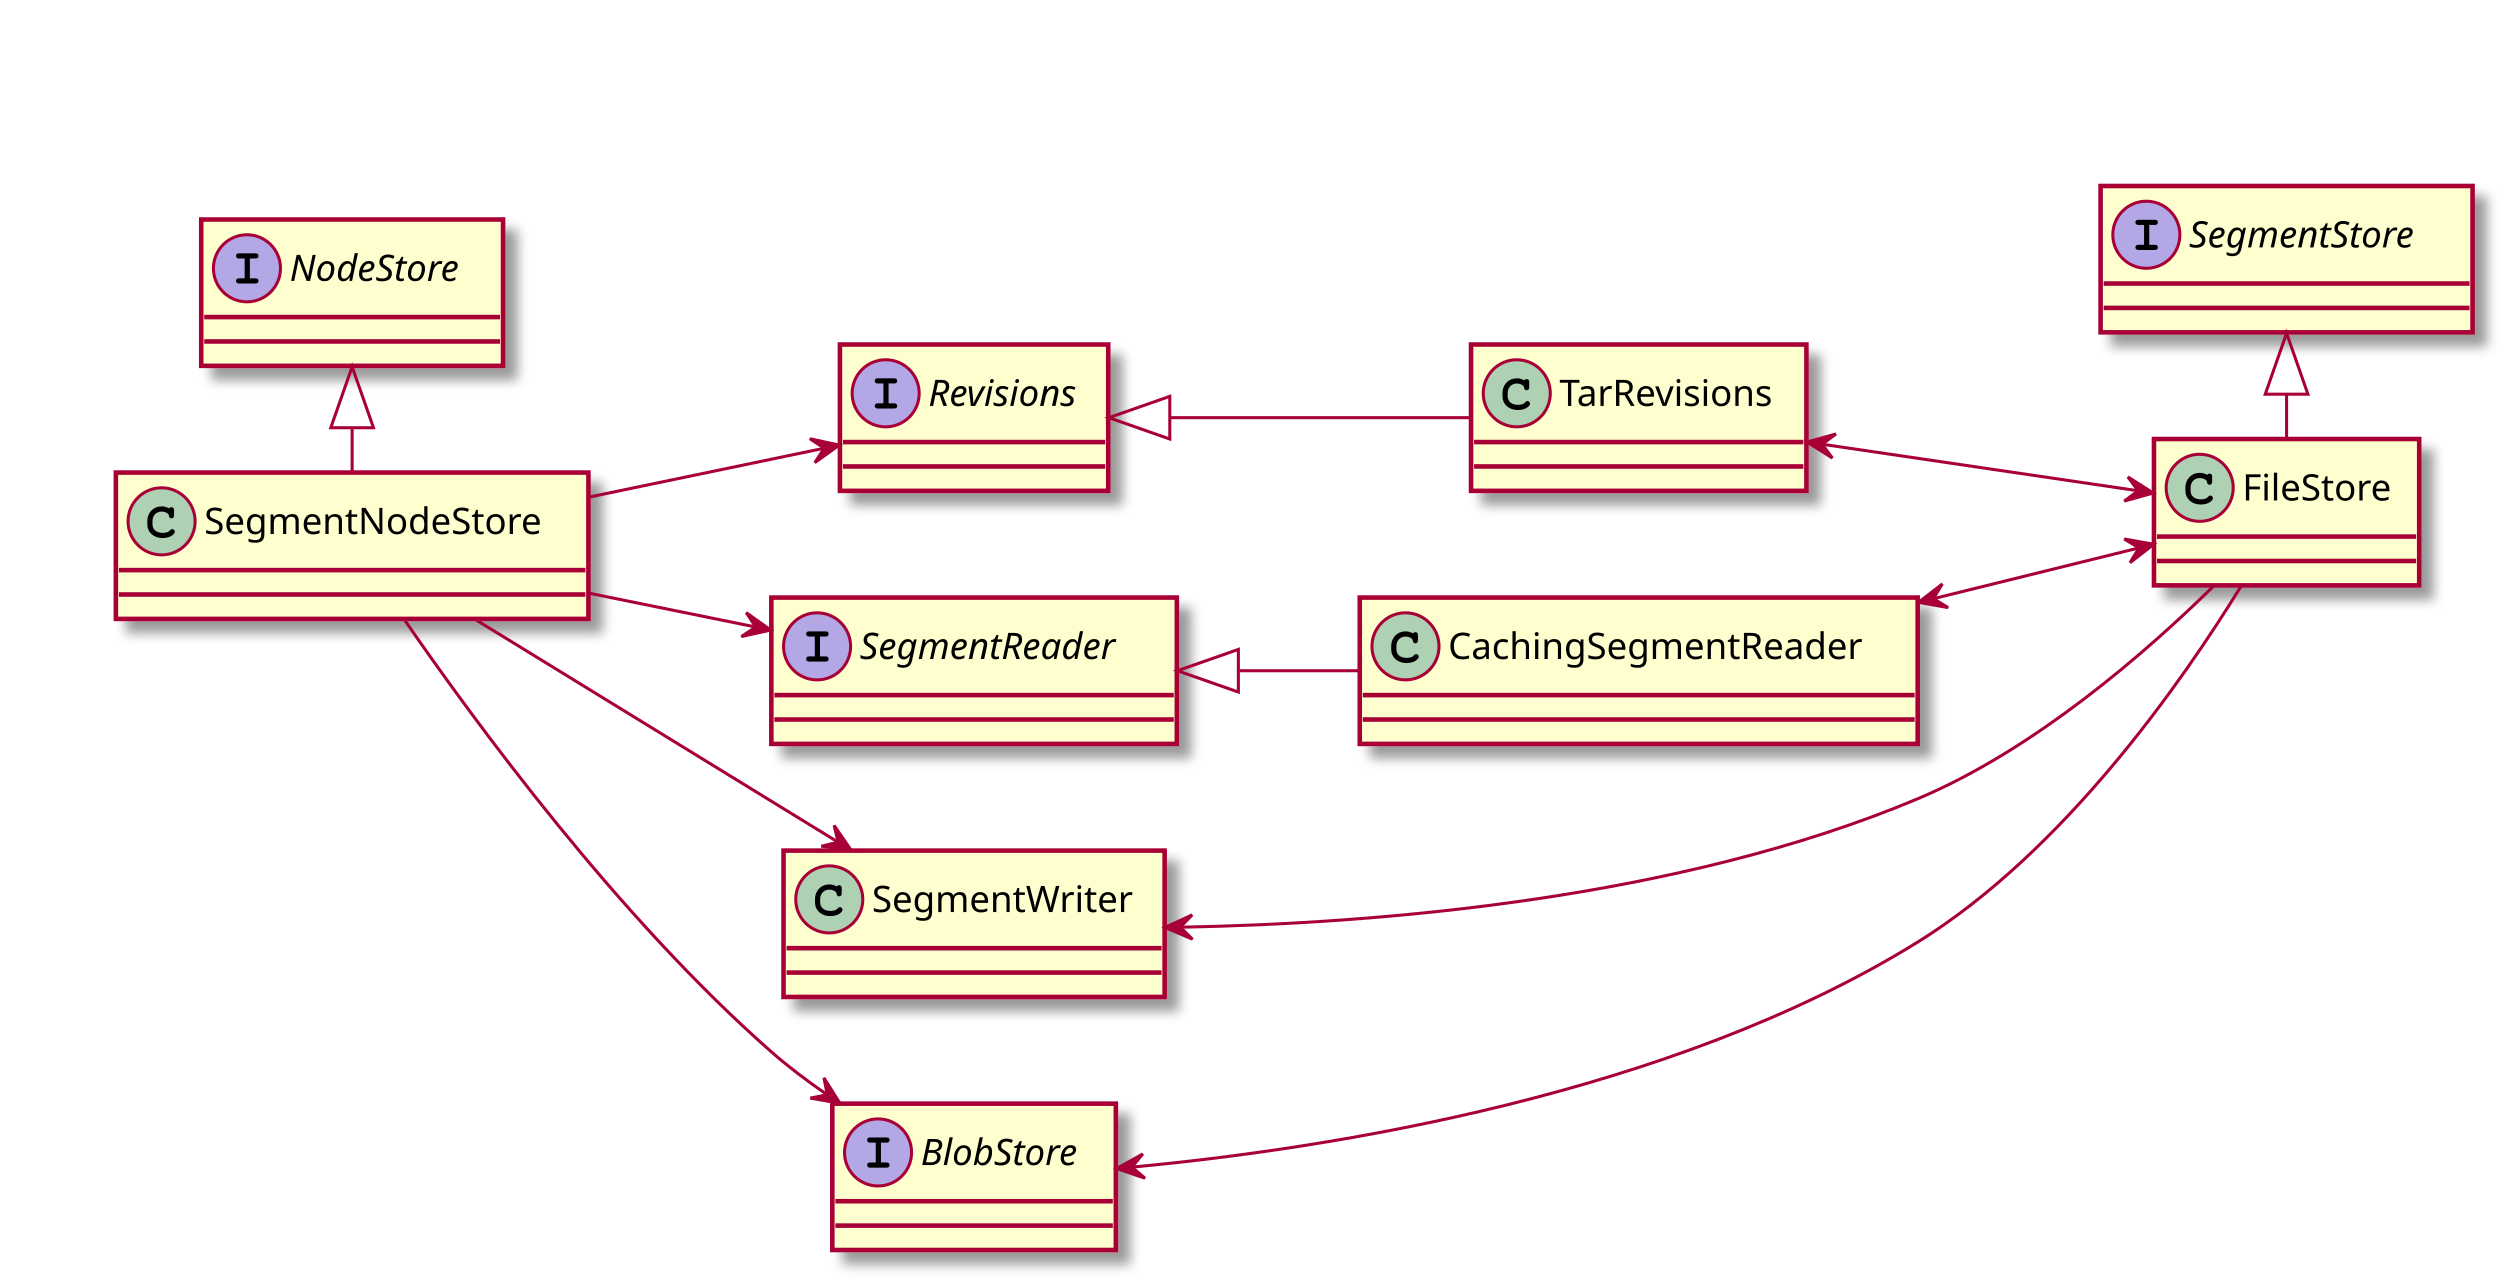
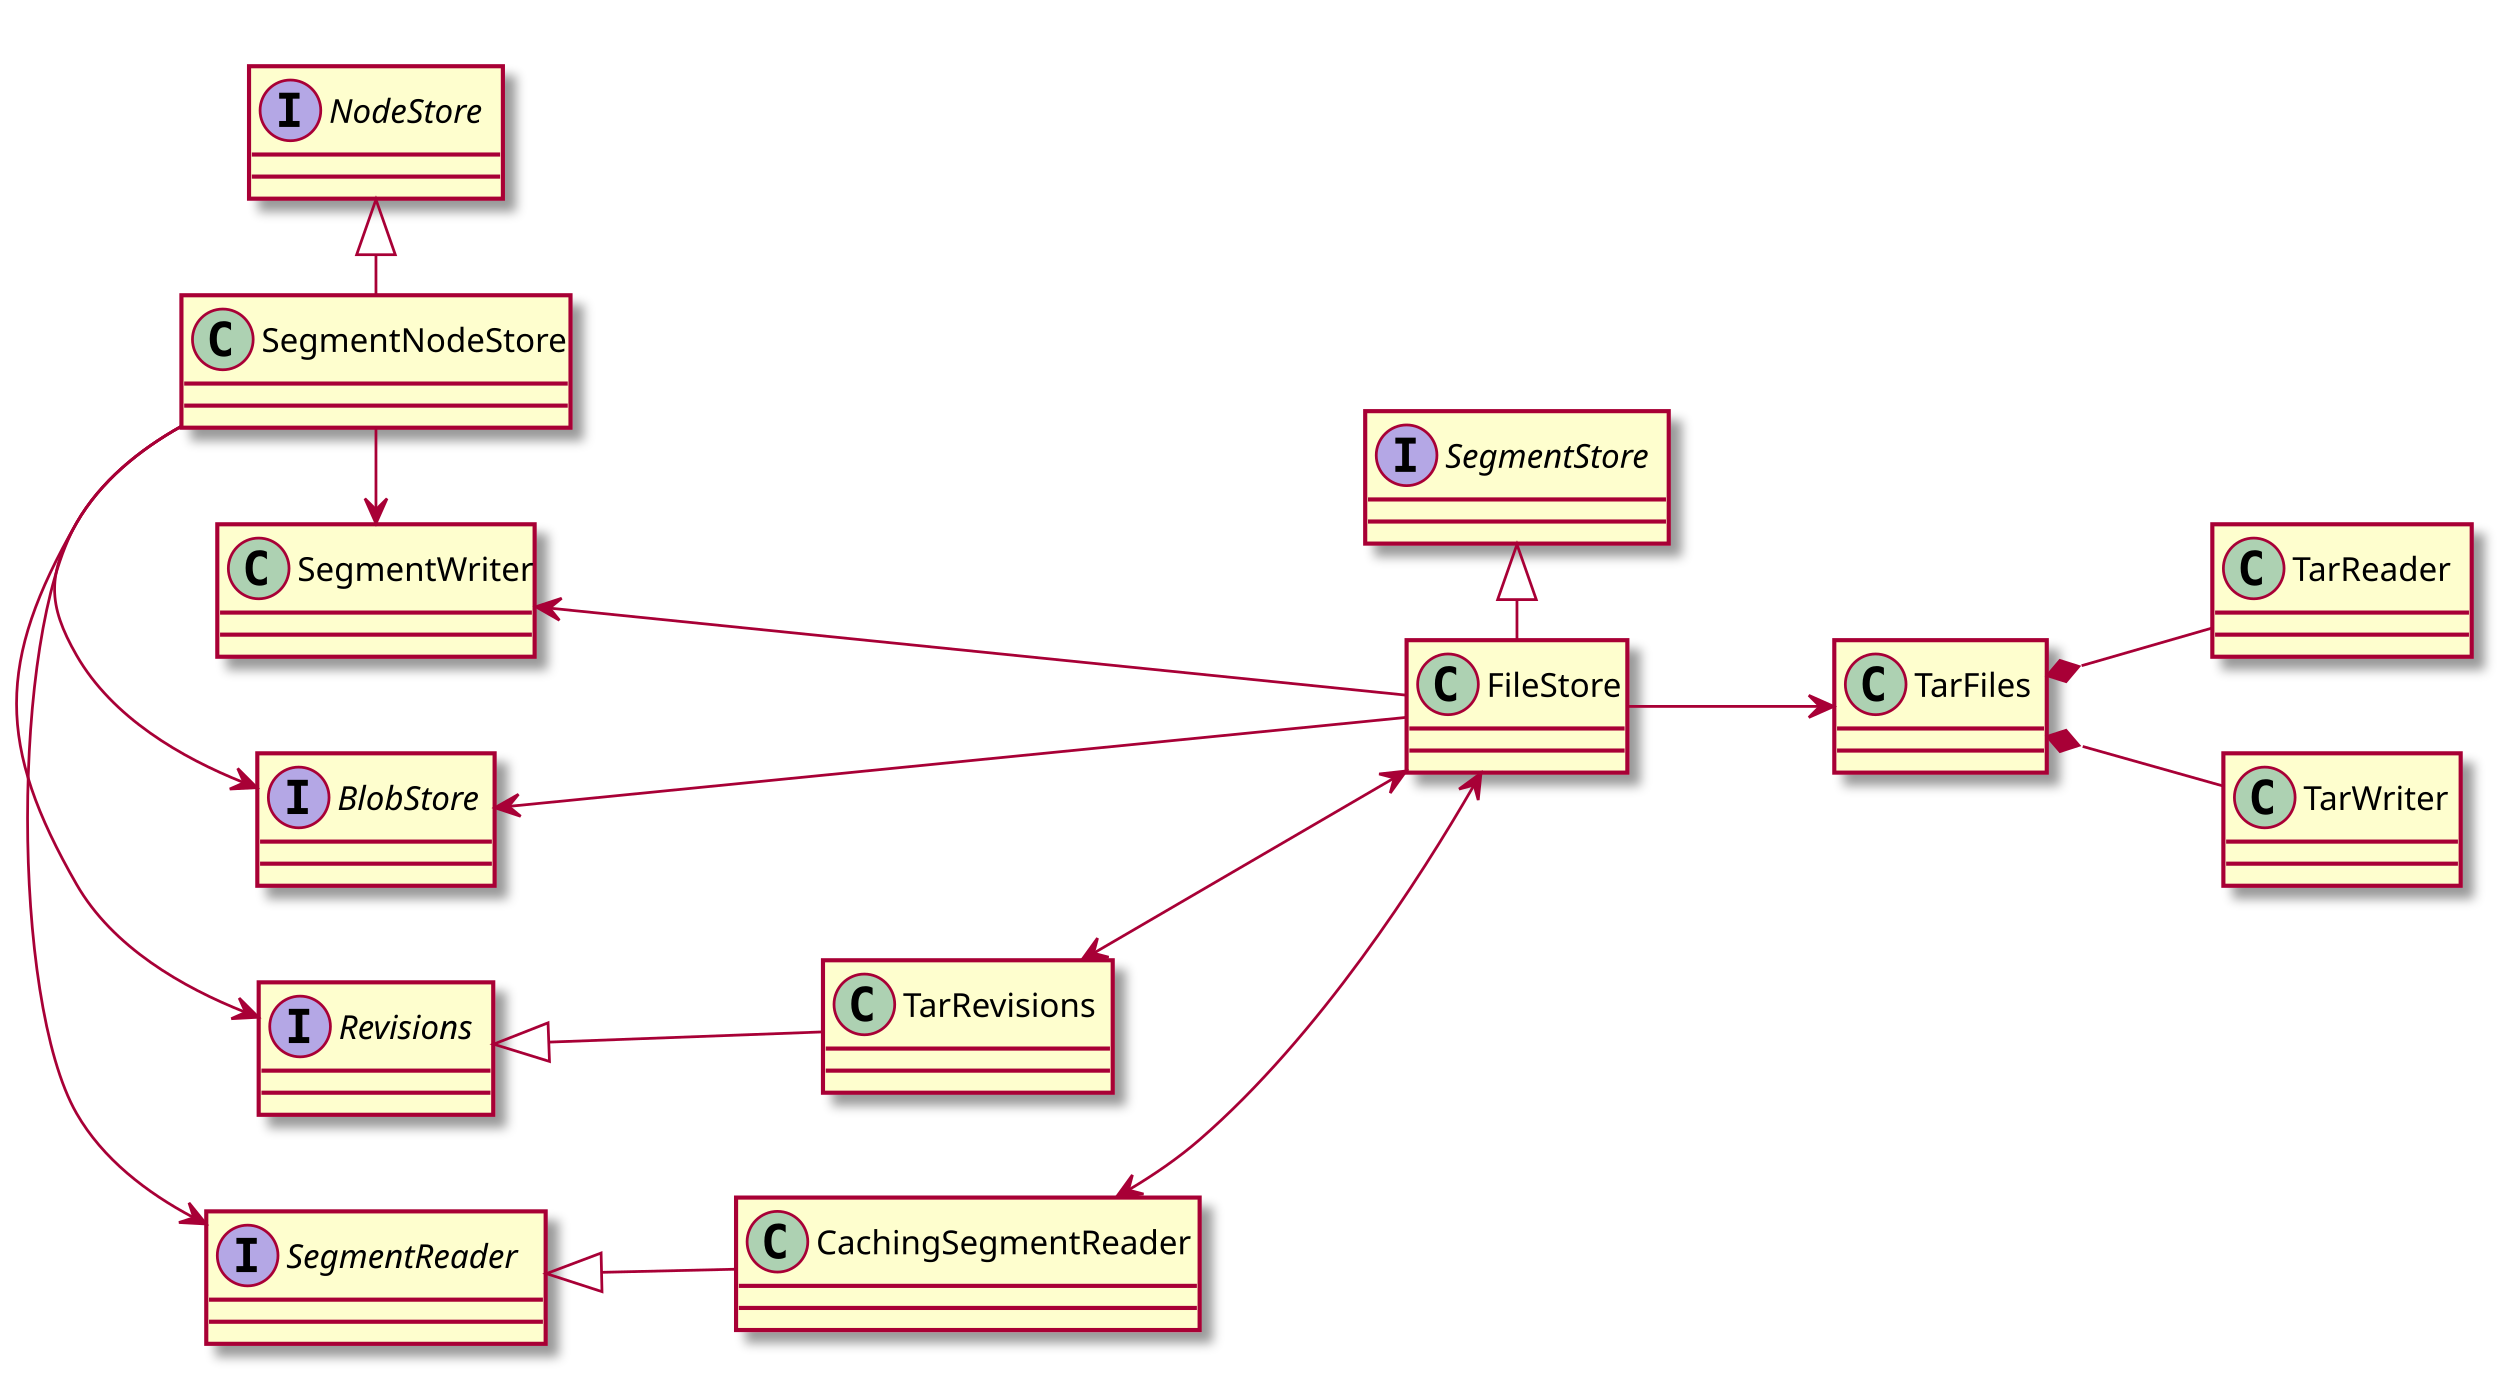
- <svg xmlns="http://www.w3.org/2000/svg" contentScriptType="application/ecmascript" contentStyleType="text/css" height="419px" preserveAspectRatio="none" style="width:820px;height:419px;" version="1.1" viewBox="0 0 820 419" width="820px" zoomAndPan="magnify">
+ <svg xmlns="http://www.w3.org/2000/svg" contentScriptType="application/ecmascript" contentStyleType="text/css" height="498px" preserveAspectRatio="none" style="width:906px;height:498px;" version="1.1" viewBox="0 0 906 498" width="906px" zoomAndPan="magnify">
  <defs>
-     <filter height="300%" id="f95nz2e" width="300%" x="-1" y="-1">
+     <filter height="300%" id="f1otzl8ai2ny4w" width="300%" x="-1" y="-1">
      <feGaussianBlur result="blurOut" stdDeviation="2.0" />
      <feColorMatrix in="blurOut" result="blurOut2" type="matrix" values="0 0 0 0 0 0 0 0 0 0 0 0 0 0 0 0 0 0 .4 0" />
      <feOffset dx="4.0" dy="4.0" in="blurOut2" result="blurOut3" />
      <feBlend in="SourceGraphic" in2="blurOut3" mode="normal" />
    </filter>
  </defs>
  <g>
-     <rect fill="#FEFECE" filter="url(#f95nz2e)" height="48" style="stroke: #A80036; stroke-width: 1.5;" width="99" x="66" y="72" />
-     <ellipse cx="81" cy="88" fill="#B4A7E5" rx="11" ry="11" style="stroke: #A80036; stroke-width: 1.0;" />
-     <path d="M81.953,84.781 L81.953,91.297 L83.672,91.297 C84.125,91.297 84.266,91.328 84.438,91.453 C84.672,91.625 84.781,91.875 84.781,92.156 C84.781,92.719 84.422,93 83.672,93 L78.531,93 C78.125,93 77.922,92.953 77.766,92.828 C77.547,92.672 77.406,92.406 77.406,92.156 C77.406,91.859 77.562,91.578 77.812,91.422 C77.969,91.312 78.094,91.297 78.531,91.297 L80.25,91.297 L80.25,84.781 L78.531,84.781 C78.109,84.781 77.922,84.75 77.766,84.641 C77.547,84.469 77.406,84.219 77.406,83.938 C77.406,83.656 77.562,83.359 77.812,83.203 C77.969,83.109 78.094,83.094 78.531,83.094 L83.672,83.094 C84.125,83.094 84.266,83.125 84.438,83.234 C84.672,83.406 84.781,83.672 84.781,83.938 C84.781,84.234 84.641,84.516 84.375,84.672 C84.25,84.75 84.062,84.781 83.672,84.781 Z " />
-     <text fill="#000000" font-family="sans-serif" font-size="12" font-style="italic" lengthAdjust="spacingAndGlyphs" textLength="67" x="95" y="92.154">NodeStore</text>
-     <line style="stroke: #A80036; stroke-width: 1.5;" x1="67" x2="164" y1="104" y2="104" />
-     <line style="stroke: #A80036; stroke-width: 1.5;" x1="67" x2="164" y1="112" y2="112" />
-     <rect fill="#FEFECE" filter="url(#f95nz2e)" height="48" style="stroke: #A80036; stroke-width: 1.5;" width="155" x="38" y="155" />
-     <ellipse cx="53" cy="171" fill="#ADD1B2" rx="11" ry="11" style="stroke: #A80036; stroke-width: 1.0;" />
-     <path d="M55.344,166.672 L55.516,166.75 C55.734,166.438 55.938,166.344 56.234,166.344 C56.531,166.344 56.812,166.484 56.969,166.75 C57.062,166.906 57.078,167.031 57.078,167.469 L57.078,168.891 C57.078,169.312 57.047,169.5 56.938,169.656 C56.766,169.875 56.5,170.016 56.234,170.016 C56.016,170.016 55.781,169.906 55.641,169.766 C55.5,169.641 55.469,169.516 55.406,169.109 C55.312,168.703 55.141,168.484 54.656,168.203 C54.188,167.953 53.578,167.797 53,167.797 C51.266,167.797 50.016,169.109 50.016,170.891 L50.016,171.984 C50.016,173.688 51.312,174.781 53.359,174.781 C54.125,174.781 54.812,174.656 55.234,174.391 C55.422,174.297 55.422,174.297 55.875,173.812 C56.062,173.625 56.266,173.547 56.484,173.547 C56.953,173.547 57.344,173.938 57.344,174.391 C57.344,174.781 57.016,175.234 56.438,175.641 C55.688,176.188 54.531,176.484 53.312,176.484 C50.422,176.484 48.312,174.594 48.312,172.016 L48.312,170.891 C48.312,168.172 50.312,166.094 52.938,166.094 C53.812,166.094 54.406,166.234 55.344,166.672 Z " />
-     <text fill="#000000" font-family="sans-serif" font-size="12" lengthAdjust="spacingAndGlyphs" textLength="123" x="67" y="175.154">SegmentNodeStore</text>
-     <line style="stroke: #A80036; stroke-width: 1.5;" x1="39" x2="192" y1="187" y2="187" />
-     <line style="stroke: #A80036; stroke-width: 1.5;" x1="39" x2="192" y1="195" y2="195" />
-     <rect fill="#FEFECE" filter="url(#f95nz2e)" height="48" style="stroke: #A80036; stroke-width: 1.5;" width="122" x="689" y="61" />
-     <ellipse cx="704" cy="77" fill="#B4A7E5" rx="11" ry="11" style="stroke: #A80036; stroke-width: 1.0;" />
-     <path d="M704.953,73.781 L704.953,80.297 L706.672,80.297 C707.125,80.297 707.266,80.328 707.438,80.453 C707.672,80.625 707.781,80.875 707.781,81.156 C707.781,81.719 707.422,82 706.672,82 L701.531,82 C701.125,82 700.922,81.953 700.766,81.828 C700.547,81.672 700.406,81.406 700.406,81.156 C700.406,80.859 700.562,80.578 700.812,80.422 C700.969,80.312 701.094,80.297 701.531,80.297 L703.25,80.297 L703.25,73.781 L701.531,73.781 C701.109,73.781 700.922,73.75 700.766,73.641 C700.547,73.469 700.406,73.219 700.406,72.938 C700.406,72.656 700.562,72.359 700.812,72.203 C700.969,72.109 701.094,72.094 701.531,72.094 L706.672,72.094 C707.125,72.094 707.266,72.125 707.438,72.234 C707.672,72.406 707.781,72.672 707.781,72.938 C707.781,73.234 707.641,73.516 707.375,73.672 C707.25,73.75 707.062,73.781 706.672,73.781 Z " />
-     <text fill="#000000" font-family="sans-serif" font-size="12" font-style="italic" lengthAdjust="spacingAndGlyphs" textLength="90" x="718" y="81.154">SegmentStore</text>
-     <line style="stroke: #A80036; stroke-width: 1.5;" x1="690" x2="810" y1="93" y2="93" />
-     <line style="stroke: #A80036; stroke-width: 1.5;" x1="690" x2="810" y1="101" y2="101" />
-     <rect fill="#FEFECE" filter="url(#f95nz2e)" height="48" style="stroke: #A80036; stroke-width: 1.5;" width="87" x="706.5" y="144" />
-     <ellipse cx="721.5" cy="160" fill="#ADD1B2" rx="11" ry="11" style="stroke: #A80036; stroke-width: 1.0;" />
-     <path d="M723.844,155.672 L724.016,155.75 C724.234,155.438 724.438,155.344 724.734,155.344 C725.031,155.344 725.312,155.484 725.469,155.75 C725.562,155.906 725.578,156.031 725.578,156.469 L725.578,157.891 C725.578,158.312 725.547,158.5 725.438,158.656 C725.266,158.875 725,159.016 724.734,159.016 C724.516,159.016 724.281,158.906 724.141,158.766 C724,158.641 723.969,158.516 723.906,158.109 C723.812,157.703 723.641,157.484 723.156,157.203 C722.688,156.953 722.078,156.797 721.5,156.797 C719.766,156.797 718.516,158.109 718.516,159.891 L718.516,160.984 C718.516,162.688 719.812,163.781 721.859,163.781 C722.625,163.781 723.312,163.656 723.734,163.391 C723.922,163.297 723.922,163.297 724.375,162.812 C724.562,162.625 724.766,162.547 724.984,162.547 C725.453,162.547 725.844,162.938 725.844,163.391 C725.844,163.781 725.516,164.234 724.938,164.641 C724.188,165.188 723.031,165.484 721.812,165.484 C718.922,165.484 716.812,163.594 716.812,161.016 L716.812,159.891 C716.812,157.172 718.812,155.094 721.438,155.094 C722.312,155.094 722.906,155.234 723.844,155.672 Z " />
-     <text fill="#000000" font-family="sans-serif" font-size="12" lengthAdjust="spacingAndGlyphs" textLength="55" x="735.5" y="164.154">FileStore</text>
-     <line style="stroke: #A80036; stroke-width: 1.5;" x1="707.5" x2="792.5" y1="176" y2="176" />
-     <line style="stroke: #A80036; stroke-width: 1.5;" x1="707.5" x2="792.5" y1="184" y2="184" />
-     <rect fill="#FEFECE" filter="url(#f95nz2e)" height="48" style="stroke: #A80036; stroke-width: 1.5;" width="88" x="275.5" y="113" />
-     <ellipse cx="290.5" cy="129" fill="#B4A7E5" rx="11" ry="11" style="stroke: #A80036; stroke-width: 1.0;" />
-     <path d="M291.453,125.781 L291.453,132.297 L293.172,132.297 C293.625,132.297 293.766,132.328 293.938,132.453 C294.172,132.625 294.281,132.875 294.281,133.156 C294.281,133.719 293.922,134 293.172,134 L288.031,134 C287.625,134 287.422,133.953 287.266,133.828 C287.047,133.672 286.906,133.406 286.906,133.156 C286.906,132.859 287.062,132.578 287.312,132.422 C287.469,132.312 287.594,132.297 288.031,132.297 L289.75,132.297 L289.75,125.781 L288.031,125.781 C287.609,125.781 287.422,125.75 287.266,125.641 C287.047,125.469 286.906,125.219 286.906,124.938 C286.906,124.656 287.062,124.359 287.312,124.203 C287.469,124.109 287.594,124.094 288.031,124.094 L293.172,124.094 C293.625,124.094 293.766,124.125 293.938,124.234 C294.172,124.406 294.281,124.672 294.281,124.938 C294.281,125.234 294.141,125.516 293.875,125.672 C293.75,125.75 293.562,125.781 293.172,125.781 Z " />
-     <text fill="#000000" font-family="sans-serif" font-size="12" font-style="italic" lengthAdjust="spacingAndGlyphs" textLength="56" x="304.5" y="133.154">Revisions</text>
-     <line style="stroke: #A80036; stroke-width: 1.5;" x1="276.5" x2="362.5" y1="145" y2="145" />
-     <line style="stroke: #A80036; stroke-width: 1.5;" x1="276.5" x2="362.5" y1="153" y2="153" />
-     <rect fill="#FEFECE" filter="url(#f95nz2e)" height="48" style="stroke: #A80036; stroke-width: 1.5;" width="110" x="482.5" y="113" />
-     <ellipse cx="497.5" cy="129" fill="#ADD1B2" rx="11" ry="11" style="stroke: #A80036; stroke-width: 1.0;" />
-     <path d="M499.844,124.672 L500.016,124.75 C500.234,124.438 500.438,124.344 500.734,124.344 C501.031,124.344 501.312,124.484 501.469,124.75 C501.562,124.906 501.578,125.031 501.578,125.469 L501.578,126.891 C501.578,127.312 501.547,127.5 501.438,127.656 C501.266,127.875 501,128.016 500.734,128.016 C500.516,128.016 500.281,127.906 500.141,127.766 C500,127.641 499.969,127.516 499.906,127.109 C499.812,126.703 499.641,126.484 499.156,126.203 C498.688,125.953 498.078,125.797 497.5,125.797 C495.766,125.797 494.516,127.109 494.516,128.891 L494.516,129.984 C494.516,131.688 495.812,132.781 497.859,132.781 C498.625,132.781 499.312,132.656 499.734,132.391 C499.922,132.297 499.922,132.297 500.375,131.812 C500.562,131.625 500.766,131.547 500.984,131.547 C501.453,131.547 501.844,131.938 501.844,132.391 C501.844,132.781 501.516,133.234 500.938,133.641 C500.188,134.188 499.031,134.484 497.812,134.484 C494.922,134.484 492.812,132.594 492.812,130.016 L492.812,128.891 C492.812,126.172 494.812,124.094 497.438,124.094 C498.312,124.094 498.906,124.234 499.844,124.672 Z " />
-     <text fill="#000000" font-family="sans-serif" font-size="12" lengthAdjust="spacingAndGlyphs" textLength="78" x="511.5" y="133.154">TarRevisions</text>
-     <line style="stroke: #A80036; stroke-width: 1.5;" x1="483.5" x2="591.5" y1="145" y2="145" />
-     <line style="stroke: #A80036; stroke-width: 1.5;" x1="483.5" x2="591.5" y1="153" y2="153" />
-     <rect fill="#FEFECE" filter="url(#f95nz2e)" height="48" style="stroke: #A80036; stroke-width: 1.5;" width="133" x="253" y="196" />
-     <ellipse cx="268" cy="212" fill="#B4A7E5" rx="11" ry="11" style="stroke: #A80036; stroke-width: 1.0;" />
-     <path d="M268.953,208.781 L268.953,215.297 L270.672,215.297 C271.125,215.297 271.266,215.328 271.438,215.453 C271.672,215.625 271.781,215.875 271.781,216.156 C271.781,216.719 271.422,217 270.672,217 L265.531,217 C265.125,217 264.922,216.953 264.766,216.828 C264.547,216.672 264.406,216.406 264.406,216.156 C264.406,215.859 264.562,215.578 264.812,215.422 C264.969,215.312 265.094,215.297 265.531,215.297 L267.25,215.297 L267.25,208.781 L265.531,208.781 C265.109,208.781 264.922,208.75 264.766,208.641 C264.547,208.469 264.406,208.219 264.406,207.938 C264.406,207.656 264.562,207.359 264.812,207.203 C264.969,207.109 265.094,207.094 265.531,207.094 L270.672,207.094 C271.125,207.094 271.266,207.125 271.438,207.234 C271.672,207.406 271.781,207.672 271.781,207.938 C271.781,208.234 271.641,208.516 271.375,208.672 C271.25,208.75 271.062,208.781 270.672,208.781 Z " />
-     <text fill="#000000" font-family="sans-serif" font-size="12" font-style="italic" lengthAdjust="spacingAndGlyphs" textLength="101" x="282" y="216.154">SegmentReader</text>
-     <line style="stroke: #A80036; stroke-width: 1.5;" x1="254" x2="385" y1="228" y2="228" />
-     <line style="stroke: #A80036; stroke-width: 1.5;" x1="254" x2="385" y1="236" y2="236" />
-     <rect fill="#FEFECE" filter="url(#f95nz2e)" height="48" style="stroke: #A80036; stroke-width: 1.5;" width="183" x="446" y="196" />
-     <ellipse cx="461" cy="212" fill="#ADD1B2" rx="11" ry="11" style="stroke: #A80036; stroke-width: 1.0;" />
-     <path d="M463.344,207.672 L463.516,207.75 C463.734,207.438 463.938,207.344 464.234,207.344 C464.531,207.344 464.812,207.484 464.969,207.75 C465.062,207.906 465.078,208.031 465.078,208.469 L465.078,209.891 C465.078,210.312 465.047,210.5 464.938,210.656 C464.766,210.875 464.5,211.016 464.234,211.016 C464.016,211.016 463.781,210.906 463.641,210.766 C463.5,210.641 463.469,210.516 463.406,210.109 C463.312,209.703 463.141,209.484 462.656,209.203 C462.188,208.953 461.578,208.797 461,208.797 C459.266,208.797 458.016,210.109 458.016,211.891 L458.016,212.984 C458.016,214.688 459.312,215.781 461.359,215.781 C462.125,215.781 462.812,215.656 463.234,215.391 C463.422,215.297 463.422,215.297 463.875,214.812 C464.062,214.625 464.266,214.547 464.484,214.547 C464.953,214.547 465.344,214.938 465.344,215.391 C465.344,215.781 465.016,216.234 464.438,216.641 C463.688,217.188 462.531,217.484 461.312,217.484 C458.422,217.484 456.312,215.594 456.312,213.016 L456.312,211.891 C456.312,209.172 458.312,207.094 460.938,207.094 C461.812,207.094 462.406,207.234 463.344,207.672 Z " />
-     <text fill="#000000" font-family="sans-serif" font-size="12" lengthAdjust="spacingAndGlyphs" textLength="151" x="475" y="216.154">CachingSegmentReader</text>
-     <line style="stroke: #A80036; stroke-width: 1.5;" x1="447" x2="628" y1="228" y2="228" />
-     <line style="stroke: #A80036; stroke-width: 1.5;" x1="447" x2="628" y1="236" y2="236" />
-     <rect fill="#FEFECE" filter="url(#f95nz2e)" height="48" style="stroke: #A80036; stroke-width: 1.5;" width="125" x="257" y="279" />
-     <ellipse cx="272" cy="295" fill="#ADD1B2" rx="11" ry="11" style="stroke: #A80036; stroke-width: 1.0;" />
-     <path d="M274.344,290.672 L274.516,290.75 C274.734,290.438 274.938,290.344 275.234,290.344 C275.531,290.344 275.812,290.484 275.969,290.75 C276.062,290.906 276.078,291.031 276.078,291.469 L276.078,292.891 C276.078,293.312 276.047,293.5 275.938,293.656 C275.766,293.875 275.5,294.016 275.234,294.016 C275.016,294.016 274.781,293.906 274.641,293.766 C274.5,293.641 274.469,293.516 274.406,293.109 C274.312,292.703 274.141,292.484 273.656,292.203 C273.188,291.953 272.578,291.797 272,291.797 C270.266,291.797 269.016,293.109 269.016,294.891 L269.016,295.984 C269.016,297.688 270.312,298.781 272.359,298.781 C273.125,298.781 273.812,298.656 274.234,298.391 C274.422,298.297 274.422,298.297 274.875,297.812 C275.062,297.625 275.266,297.547 275.484,297.547 C275.953,297.547 276.344,297.938 276.344,298.391 C276.344,298.781 276.016,299.234 275.438,299.641 C274.688,300.188 273.531,300.484 272.312,300.484 C269.422,300.484 267.312,298.594 267.312,296.016 L267.312,294.891 C267.312,292.172 269.312,290.094 271.938,290.094 C272.812,290.094 273.406,290.234 274.344,290.672 Z " />
-     <text fill="#000000" font-family="sans-serif" font-size="12" lengthAdjust="spacingAndGlyphs" textLength="93" x="286" y="299.154">SegmentWriter</text>
-     <line style="stroke: #A80036; stroke-width: 1.5;" x1="258" x2="381" y1="311" y2="311" />
-     <line style="stroke: #A80036; stroke-width: 1.5;" x1="258" x2="381" y1="319" y2="319" />
-     <rect fill="#FEFECE" filter="url(#f95nz2e)" height="48" style="stroke: #A80036; stroke-width: 1.5;" width="93" x="273" y="362" />
-     <ellipse cx="288" cy="378" fill="#B4A7E5" rx="11" ry="11" style="stroke: #A80036; stroke-width: 1.0;" />
-     <path d="M288.953,374.781 L288.953,381.297 L290.672,381.297 C291.125,381.297 291.266,381.328 291.438,381.453 C291.672,381.625 291.781,381.875 291.781,382.156 C291.781,382.719 291.422,383 290.672,383 L285.531,383 C285.125,383 284.922,382.953 284.766,382.828 C284.547,382.672 284.406,382.406 284.406,382.156 C284.406,381.859 284.562,381.578 284.812,381.422 C284.969,381.312 285.094,381.297 285.531,381.297 L287.25,381.297 L287.25,374.781 L285.531,374.781 C285.109,374.781 284.922,374.75 284.766,374.641 C284.547,374.469 284.406,374.219 284.406,373.938 C284.406,373.656 284.562,373.359 284.812,373.203 C284.969,373.109 285.094,373.094 285.531,373.094 L290.672,373.094 C291.125,373.094 291.266,373.125 291.438,373.234 C291.672,373.406 291.781,373.672 291.781,373.938 C291.781,374.234 291.641,374.516 291.375,374.672 C291.25,374.75 291.062,374.781 290.672,374.781 Z " />
-     <text fill="#000000" font-family="sans-serif" font-size="12" font-style="italic" lengthAdjust="spacingAndGlyphs" textLength="61" x="302" y="382.154">BlobStore</text>
-     <line style="stroke: #A80036; stroke-width: 1.5;" x1="274" x2="365" y1="394" y2="394" />
-     <line style="stroke: #A80036; stroke-width: 1.5;" x1="274" x2="365" y1="402" y2="402" />
-     <path d="M115.5,154.684 C115.5,149.938 115.5,145.192 115.5,140.446 " fill="none" style="stroke: #A80036; stroke-width: 1.0;" />
-     <polygon fill="none" points="108.5,140.299,115.5,120.299,122.5,140.299,108.5,140.299" style="stroke: #A80036; stroke-width: 1.0;" />
-     <path d="M750,143.684 C750,138.938 750,134.192 750,129.446 " fill="none" style="stroke: #A80036; stroke-width: 1.0;" />
-     <polygon fill="none" points="743,129.299,750,109.299,757,129.299,743,129.299" style="stroke: #A80036; stroke-width: 1.0;" />
-     <path d="M193.156,163.062 C218.992,157.69 247.089,151.848 270.121,147.059 " fill="none" style="stroke: #A80036; stroke-width: 1.0;" />
-     <polygon fill="#A80036" points="275.256,145.991,265.63,143.906,270.361,147.008,267.258,151.739,275.256,145.991" style="stroke: #A80036; stroke-width: 1.0;" />
-     <path d="M193.156,194.559 C211.111,198.203 230.158,202.069 247.837,205.658 " fill="none" style="stroke: #A80036; stroke-width: 1.0;" />
-     <polygon fill="#A80036" points="252.786,206.662,244.763,200.95,247.886,205.666,243.17,208.79,252.786,206.662" style="stroke: #A80036; stroke-width: 1.0;" />
-     <path d="M155.927,203.203 C189.991,224.113 239.164,254.299 274.499,275.99 " fill="none" style="stroke: #A80036; stroke-width: 1.0;" />
-     <polygon fill="#A80036" points="279.172,278.858,273.594,270.741,274.911,276.242,269.409,277.559,279.172,278.858" style="stroke: #A80036; stroke-width: 1.0;" />
-     <path d="M132.502,203.054 C156.084,237.321 202.83,300.914 253,345 C258.568,349.893 264.783,354.583 271.107,358.931 " fill="none" style="stroke: #A80036; stroke-width: 1.0;" />
-     <polygon fill="#A80036" points="275.496,361.885,270.262,353.541,271.348,359.093,265.796,360.179,275.496,361.885" style="stroke: #A80036; stroke-width: 1.0;" />
-     <path d="M383.705,137 C414.965,137 452.311,137 482.257,137 " fill="none" style="stroke: #A80036; stroke-width: 1.0;" />
-     <polygon fill="none" points="383.692,144,363.692,137,383.692,130,383.692,144" style="stroke: #A80036; stroke-width: 1.0;" />
-     <path d="M406.58,220 C419.427,220 432.707,220 445.649,220 " fill="none" style="stroke: #A80036; stroke-width: 1.0;" />
-     <polygon fill="none" points="406.187,227,386.187,220,406.187,213,406.187,227" style="stroke: #A80036; stroke-width: 1.0;" />
-     <path d="M597.741,145.724 C630.38,150.531 670.369,156.42 701.031,160.936 " fill="none" style="stroke: #A80036; stroke-width: 1.0;" />
-     <polygon fill="#A80036" points="706.256,161.705,697.935,156.436,701.309,160.976,696.769,164.351,706.256,161.705" style="stroke: #A80036; stroke-width: 1.0;" />
-     <polygon fill="#A80036" points="592.709,144.983,601.03,150.252,597.656,145.712,602.196,142.337,592.709,144.983" style="stroke: #A80036; stroke-width: 1.0;" />
-     <path d="M634.34,196.325 C657.63,190.571 681.54,184.665 701.458,179.744 " fill="none" style="stroke: #A80036; stroke-width: 1.0;" />
-     <polygon fill="#A80036" points="706.433,178.515,696.736,176.79,701.579,179.714,698.655,184.556,706.433,178.515" style="stroke: #A80036; stroke-width: 1.0;" />
-     <polygon fill="#A80036" points="629.298,197.57,638.994,199.296,634.152,196.371,637.077,191.529,629.298,197.57" style="stroke: #A80036; stroke-width: 1.0;" />
-     <path d="M387.447,304.122 C451.782,302.925 550.529,295.021 629,262 C667.296,245.885 703.753,214.181 726.223,192.07 " fill="none" style="stroke: #A80036; stroke-width: 1.0;" />
-     <polygon fill="#A80036" points="382.104,304.208,391.167,308.063,387.103,304.128,391.039,300.065,382.104,304.208" style="stroke: #A80036; stroke-width: 1.0;" />
-     <path d="M371.56,382.802 C435.947,376.731 548.008,359.231 629,309 C676.941,279.267 715.548,224.034 735.087,192.238 " fill="none" style="stroke: #A80036; stroke-width: 1.0;" />
-     <polygon fill="#A80036" points="366.244,383.288,375.57,386.453,371.223,382.833,374.843,378.486,366.244,383.288" style="stroke: #A80036; stroke-width: 1.0;" />
+     <rect fill="#FEFECE" filter="url(#f1otzl8ai2ny4w)" height="48" id="NodeStore" style="stroke: #A80036; stroke-width: 1.5;" width="92" x="90.249" y="24" />
+     <ellipse cx="105.249" cy="40" fill="#B4A7E5" rx="11" ry="11" style="stroke: #A80036; stroke-width: 1.0;" />
+     <path d="M101.176,35.765 L101.176,33.607 L108.556,33.607 L108.556,35.765 L106.091,35.765 L106.091,43.842 L108.556,43.842 L108.556,46 L101.176,46 L101.176,43.842 L103.642,43.842 L103.642,35.765 Z " />
+     <text fill="#000000" font-family="sans-serif" font-size="12" font-style="italic" lengthAdjust="spacingAndGlyphs" textLength="60" x="119.249" y="44.535">NodeStore</text>
+     <line style="stroke: #A80036; stroke-width: 1.5;" x1="91.249" x2="181.249" y1="56" y2="56" />
+     <line style="stroke: #A80036; stroke-width: 1.5;" x1="91.249" x2="181.249" y1="64" y2="64" />
+     <rect fill="#FEFECE" filter="url(#f1otzl8ai2ny4w)" height="48" id="SegmentNodeStore" style="stroke: #A80036; stroke-width: 1.5;" width="141" x="65.749" y="107" />
+     <ellipse cx="80.749" cy="123" fill="#ADD1B2" rx="11" ry="11" style="stroke: #A80036; stroke-width: 1.0;" />
+     <path d="M83.722,128.643 Q83.141,128.942 82.502,129.091 Q81.862,129.241 81.157,129.241 Q78.65,129.241 77.33,127.589 Q76.01,125.937 76.01,122.816 Q76.01,119.686 77.33,118.035 Q78.65,116.383 81.157,116.383 Q81.862,116.383 82.51,116.532 Q83.157,116.682 83.722,116.981 L83.722,119.703 Q83.091,119.122 82.498,118.852 Q81.904,118.582 81.273,118.582 Q79.928,118.582 79.244,119.649 Q78.559,120.716 78.559,122.816 Q78.559,124.908 79.244,125.974 Q79.928,127.041 81.273,127.041 Q81.904,127.041 82.498,126.771 Q83.091,126.501 83.722,125.92 Z " />
+     <text fill="#000000" font-family="sans-serif" font-size="12" lengthAdjust="spacingAndGlyphs" textLength="109" x="94.749" y="127.535">SegmentNodeStore</text>
+     <line style="stroke: #A80036; stroke-width: 1.5;" x1="66.749" x2="205.749" y1="139" y2="139" />
+     <line style="stroke: #A80036; stroke-width: 1.5;" x1="66.749" x2="205.749" y1="147" y2="147" />
+     <rect fill="#FEFECE" filter="url(#f1otzl8ai2ny4w)" height="48" id="SegmentStore" style="stroke: #A80036; stroke-width: 1.5;" width="110" x="494.749" y="149" />
+     <ellipse cx="509.749" cy="165" fill="#B4A7E5" rx="11" ry="11" style="stroke: #A80036; stroke-width: 1.0;" />
+     <path d="M505.676,160.765 L505.676,158.607 L513.056,158.607 L513.056,160.765 L510.591,160.765 L510.591,168.842 L513.056,168.842 L513.056,171 L505.676,171 L505.676,168.842 L508.142,168.842 L508.142,160.765 Z " />
+     <text fill="#000000" font-family="sans-serif" font-size="12" font-style="italic" lengthAdjust="spacingAndGlyphs" textLength="78" x="523.749" y="169.535">SegmentStore</text>
+     <line style="stroke: #A80036; stroke-width: 1.5;" x1="495.749" x2="603.749" y1="181" y2="181" />
+     <line style="stroke: #A80036; stroke-width: 1.5;" x1="495.749" x2="603.749" y1="189" y2="189" />
+     <rect fill="#FEFECE" filter="url(#f1otzl8ai2ny4w)" height="48" id="FileStore" style="stroke: #A80036; stroke-width: 1.5;" width="80" x="509.749" y="232" />
+     <ellipse cx="524.749" cy="248" fill="#ADD1B2" rx="11" ry="11" style="stroke: #A80036; stroke-width: 1.0;" />
+     <path d="M527.722,253.643 Q527.141,253.942 526.502,254.091 Q525.862,254.241 525.157,254.241 Q522.65,254.241 521.33,252.589 Q520.01,250.937 520.01,247.816 Q520.01,244.686 521.33,243.035 Q522.65,241.383 525.157,241.383 Q525.862,241.383 526.51,241.532 Q527.157,241.682 527.722,241.981 L527.722,244.703 Q527.091,244.122 526.497,243.852 Q525.904,243.583 525.273,243.583 Q523.928,243.583 523.244,244.649 Q522.559,245.716 522.559,247.816 Q522.559,249.908 523.244,250.974 Q523.928,252.041 525.273,252.041 Q525.904,252.041 526.497,251.771 Q527.091,251.501 527.722,250.92 Z " />
+     <text fill="#000000" font-family="sans-serif" font-size="12" lengthAdjust="spacingAndGlyphs" textLength="48" x="538.749" y="252.535">FileStore</text>
+     <line style="stroke: #A80036; stroke-width: 1.5;" x1="510.749" x2="588.749" y1="264" y2="264" />
+     <line style="stroke: #A80036; stroke-width: 1.5;" x1="510.749" x2="588.749" y1="272" y2="272" />
+     <rect fill="#FEFECE" filter="url(#f1otzl8ai2ny4w)" height="48" id="Revisions" style="stroke: #A80036; stroke-width: 1.5;" width="85" x="93.749" y="356" />
+     <ellipse cx="108.749" cy="372" fill="#B4A7E5" rx="11" ry="11" style="stroke: #A80036; stroke-width: 1.0;" />
+     <path d="M104.676,367.765 L104.676,365.607 L112.056,365.607 L112.056,367.765 L109.591,367.765 L109.591,375.842 L112.056,375.842 L112.056,378 L104.676,378 L104.676,375.842 L107.142,375.842 L107.142,367.765 Z " />
+     <text fill="#000000" font-family="sans-serif" font-size="12" font-style="italic" lengthAdjust="spacingAndGlyphs" textLength="53" x="122.749" y="376.535">Revisions</text>
+     <line style="stroke: #A80036; stroke-width: 1.5;" x1="94.749" x2="177.749" y1="388" y2="388" />
+     <line style="stroke: #A80036; stroke-width: 1.5;" x1="94.749" x2="177.749" y1="396" y2="396" />
+     <rect fill="#FEFECE" filter="url(#f1otzl8ai2ny4w)" height="48" id="TarRevisions" style="stroke: #A80036; stroke-width: 1.5;" width="105" x="298.249" y="348" />
+     <ellipse cx="313.249" cy="364" fill="#ADD1B2" rx="11" ry="11" style="stroke: #A80036; stroke-width: 1.0;" />
+     <path d="M316.222,369.643 Q315.641,369.942 315.002,370.091 Q314.363,370.241 313.657,370.241 Q311.15,370.241 309.83,368.589 Q308.51,366.937 308.51,363.816 Q308.51,360.687 309.83,359.035 Q311.15,357.383 313.657,357.383 Q314.363,357.383 315.01,357.532 Q315.657,357.682 316.222,357.981 L316.222,360.703 Q315.591,360.122 314.998,359.852 Q314.404,359.582 313.773,359.582 Q312.428,359.582 311.744,360.649 Q311.059,361.716 311.059,363.816 Q311.059,365.908 311.744,366.974 Q312.428,368.041 313.773,368.041 Q314.404,368.041 314.998,367.771 Q315.591,367.502 316.222,366.92 Z " />
+     <text fill="#000000" font-family="sans-serif" font-size="12" lengthAdjust="spacingAndGlyphs" textLength="73" x="327.249" y="368.535">TarRevisions</text>
+     <line style="stroke: #A80036; stroke-width: 1.5;" x1="299.249" x2="402.249" y1="380" y2="380" />
+     <line style="stroke: #A80036; stroke-width: 1.5;" x1="299.249" x2="402.249" y1="388" y2="388" />
+     <rect fill="#FEFECE" filter="url(#f1otzl8ai2ny4w)" height="48" id="SegmentReader" style="stroke: #A80036; stroke-width: 1.5;" width="123" x="74.749" y="439" />
+     <ellipse cx="89.749" cy="455" fill="#B4A7E5" rx="11" ry="11" style="stroke: #A80036; stroke-width: 1.0;" />
+     <path d="M85.676,450.765 L85.676,448.607 L93.056,448.607 L93.056,450.765 L90.591,450.765 L90.591,458.842 L93.056,458.842 L93.056,461 L85.676,461 L85.676,458.842 L88.142,458.842 L88.142,450.765 Z " />
+     <text fill="#000000" font-family="sans-serif" font-size="12" font-style="italic" lengthAdjust="spacingAndGlyphs" textLength="91" x="103.749" y="459.535">SegmentReader</text>
+     <line style="stroke: #A80036; stroke-width: 1.5;" x1="75.749" x2="196.749" y1="471" y2="471" />
+     <line style="stroke: #A80036; stroke-width: 1.5;" x1="75.749" x2="196.749" y1="479" y2="479" />
+     <rect fill="#FEFECE" filter="url(#f1otzl8ai2ny4w)" height="48" id="CachingSegmentReader" style="stroke: #A80036; stroke-width: 1.5;" width="168" x="266.749" y="434" />
+     <ellipse cx="281.749" cy="450" fill="#ADD1B2" rx="11" ry="11" style="stroke: #A80036; stroke-width: 1.0;" />
+     <path d="M284.722,455.643 Q284.141,455.942 283.502,456.091 Q282.863,456.241 282.157,456.241 Q279.65,456.241 278.33,454.589 Q277.01,452.937 277.01,449.816 Q277.01,446.687 278.33,445.035 Q279.65,443.383 282.157,443.383 Q282.863,443.383 283.51,443.532 Q284.157,443.682 284.722,443.981 L284.722,446.703 Q284.091,446.122 283.498,445.852 Q282.904,445.582 282.273,445.582 Q280.928,445.582 280.244,446.649 Q279.559,447.716 279.559,449.816 Q279.559,451.908 280.244,452.974 Q280.928,454.041 282.273,454.041 Q282.904,454.041 283.498,453.771 Q284.091,453.502 284.722,452.92 Z " />
+     <text fill="#000000" font-family="sans-serif" font-size="12" lengthAdjust="spacingAndGlyphs" textLength="136" x="295.749" y="454.535">CachingSegmentReader</text>
+     <line style="stroke: #A80036; stroke-width: 1.5;" x1="267.749" x2="433.749" y1="466" y2="466" />
+     <line style="stroke: #A80036; stroke-width: 1.5;" x1="267.749" x2="433.749" y1="474" y2="474" />
+     <rect fill="#FEFECE" filter="url(#f1otzl8ai2ny4w)" height="48" id="SegmentWriter" style="stroke: #A80036; stroke-width: 1.5;" width="115" x="78.749" y="190" />
+     <ellipse cx="93.749" cy="206" fill="#ADD1B2" rx="11" ry="11" style="stroke: #A80036; stroke-width: 1.0;" />
+     <path d="M96.722,211.643 Q96.141,211.942 95.502,212.091 Q94.862,212.241 94.157,212.241 Q91.65,212.241 90.33,210.589 Q89.01,208.937 89.01,205.816 Q89.01,202.686 90.33,201.035 Q91.65,199.383 94.157,199.383 Q94.862,199.383 95.51,199.532 Q96.157,199.682 96.722,199.981 L96.722,202.703 Q96.091,202.122 95.498,201.852 Q94.904,201.583 94.273,201.583 Q92.928,201.583 92.244,202.649 Q91.559,203.716 91.559,205.816 Q91.559,207.908 92.244,208.974 Q92.928,210.041 94.273,210.041 Q94.904,210.041 95.498,209.771 Q96.091,209.501 96.722,208.92 Z " />
+     <text fill="#000000" font-family="sans-serif" font-size="12" lengthAdjust="spacingAndGlyphs" textLength="83" x="107.749" y="210.535">SegmentWriter</text>
+     <line style="stroke: #A80036; stroke-width: 1.5;" x1="79.749" x2="192.749" y1="222" y2="222" />
+     <line style="stroke: #A80036; stroke-width: 1.5;" x1="79.749" x2="192.749" y1="230" y2="230" />
+     <rect fill="#FEFECE" filter="url(#f1otzl8ai2ny4w)" height="48" id="BlobStore" style="stroke: #A80036; stroke-width: 1.5;" width="86" x="93.249" y="273" />
+     <ellipse cx="108.249" cy="289" fill="#B4A7E5" rx="11" ry="11" style="stroke: #A80036; stroke-width: 1.0;" />
+     <path d="M104.176,284.765 L104.176,282.607 L111.556,282.607 L111.556,284.765 L109.091,284.765 L109.091,292.842 L111.556,292.842 L111.556,295 L104.176,295 L104.176,292.842 L106.642,292.842 L106.642,284.765 Z " />
+     <text fill="#000000" font-family="sans-serif" font-size="12" font-style="italic" lengthAdjust="spacingAndGlyphs" textLength="54" x="122.249" y="293.535">BlobStore</text>
+     <line style="stroke: #A80036; stroke-width: 1.5;" x1="94.249" x2="178.249" y1="305" y2="305" />
+     <line style="stroke: #A80036; stroke-width: 1.5;" x1="94.249" x2="178.249" y1="313" y2="313" />
+     <rect fill="#FEFECE" filter="url(#f1otzl8ai2ny4w)" height="48" id="TarFiles" style="stroke: #A80036; stroke-width: 1.5;" width="77" x="664.749" y="232" />
+     <ellipse cx="679.749" cy="248" fill="#ADD1B2" rx="11" ry="11" style="stroke: #A80036; stroke-width: 1.0;" />
+     <path d="M682.722,253.643 Q682.141,253.942 681.502,254.091 Q680.862,254.241 680.157,254.241 Q677.65,254.241 676.33,252.589 Q675.01,250.937 675.01,247.816 Q675.01,244.686 676.33,243.035 Q677.65,241.383 680.157,241.383 Q680.862,241.383 681.51,241.532 Q682.157,241.682 682.722,241.981 L682.722,244.703 Q682.091,244.122 681.497,243.852 Q680.904,243.583 680.273,243.583 Q678.928,243.583 678.244,244.649 Q677.559,245.716 677.559,247.816 Q677.559,249.908 678.244,250.974 Q678.928,252.041 680.273,252.041 Q680.904,252.041 681.497,251.771 Q682.091,251.501 682.722,250.92 Z " />
+     <text fill="#000000" font-family="sans-serif" font-size="12" lengthAdjust="spacingAndGlyphs" textLength="45" x="693.749" y="252.535">TarFiles</text>
+     <line style="stroke: #A80036; stroke-width: 1.5;" x1="665.749" x2="740.749" y1="264" y2="264" />
+     <line style="stroke: #A80036; stroke-width: 1.5;" x1="665.749" x2="740.749" y1="272" y2="272" />
+     <rect fill="#FEFECE" filter="url(#f1otzl8ai2ny4w)" height="48" id="TarReader" style="stroke: #A80036; stroke-width: 1.5;" width="94" x="801.749" y="190" />
+     <ellipse cx="816.749" cy="206" fill="#ADD1B2" rx="11" ry="11" style="stroke: #A80036; stroke-width: 1.0;" />
+     <path d="M819.722,211.643 Q819.141,211.942 818.502,212.091 Q817.862,212.241 817.157,212.241 Q814.65,212.241 813.33,210.589 Q812.01,208.937 812.01,205.816 Q812.01,202.686 813.33,201.035 Q814.65,199.383 817.157,199.383 Q817.862,199.383 818.51,199.532 Q819.157,199.682 819.722,199.981 L819.722,202.703 Q819.091,202.122 818.497,201.852 Q817.904,201.583 817.273,201.583 Q815.928,201.583 815.244,202.649 Q814.559,203.716 814.559,205.816 Q814.559,207.908 815.244,208.974 Q815.928,210.041 817.273,210.041 Q817.904,210.041 818.497,209.771 Q819.091,209.501 819.722,208.92 Z " />
+     <text fill="#000000" font-family="sans-serif" font-size="12" lengthAdjust="spacingAndGlyphs" textLength="62" x="830.749" y="210.535">TarReader</text>
+     <line style="stroke: #A80036; stroke-width: 1.5;" x1="802.749" x2="894.749" y1="222" y2="222" />
+     <line style="stroke: #A80036; stroke-width: 1.5;" x1="802.749" x2="894.749" y1="230" y2="230" />
+     <rect fill="#FEFECE" filter="url(#f1otzl8ai2ny4w)" height="48" id="TarWriter" style="stroke: #A80036; stroke-width: 1.5;" width="86" x="805.749" y="273" />
+     <ellipse cx="820.749" cy="289" fill="#ADD1B2" rx="11" ry="11" style="stroke: #A80036; stroke-width: 1.0;" />
+     <path d="M823.722,294.643 Q823.141,294.942 822.502,295.091 Q821.862,295.241 821.157,295.241 Q818.65,295.241 817.33,293.589 Q816.01,291.937 816.01,288.816 Q816.01,285.687 817.33,284.035 Q818.65,282.383 821.157,282.383 Q821.862,282.383 822.51,282.532 Q823.157,282.682 823.722,282.981 L823.722,285.703 Q823.091,285.122 822.497,284.852 Q821.904,284.582 821.273,284.582 Q819.928,284.582 819.244,285.649 Q818.559,286.716 818.559,288.816 Q818.559,290.908 819.244,291.974 Q819.928,293.041 821.273,293.041 Q821.904,293.041 822.497,292.771 Q823.091,292.502 823.722,291.92 Z " />
+     <text fill="#000000" font-family="sans-serif" font-size="12" lengthAdjust="spacingAndGlyphs" textLength="54" x="834.749" y="293.535">TarWriter</text>
+     <line style="stroke: #A80036; stroke-width: 1.5;" x1="806.749" x2="890.749" y1="305" y2="305" />
+     <line style="stroke: #A80036; stroke-width: 1.5;" x1="806.749" x2="890.749" y1="313" y2="313" />
+     <path d="M590.079,256 C611.378,256 637.548,256 659.355,256 " fill="none" id="FileStore-TarFiles" style="stroke: #A80036; stroke-width: 1.0;" />
+     <polygon fill="#A80036" points="664.511,256,655.511,252,659.511,256,655.511,260,664.511,256" style="stroke: #A80036; stroke-width: 1.0;" />
+     <path d="M754.372,241.243 C769.749,236.804 786.543,231.956 801.646,227.597 " fill="none" id="TarFiles-TarReader" style="stroke: #A80036; stroke-width: 1.0;" />
+     <polygon fill="#A80036" points="741.858,244.855,748.732,247.034,753.387,241.527,746.513,239.348,741.858,244.855" style="stroke: #A80036; stroke-width: 1.0;" />
+     <path d="M754.768,270.518 C771.393,275.202 789.639,280.344 805.595,284.84 " fill="none" id="TarFiles-TarWriter" style="stroke: #A80036; stroke-width: 1.0;" />
+     <polygon fill="#A80036" points="741.858,266.88,746.548,272.357,753.408,270.134,748.718,264.657,741.858,266.88" style="stroke: #A80036; stroke-width: 1.0;" />
+     <path d="M136.249,106.684 C136.249,101.938 136.249,97.192 136.249,92.446 " fill="none" id="SegmentNodeStore-NodeStore" style="stroke: #A80036; stroke-width: 1.0;" />
+     <polygon fill="none" points="129.249,92.299,136.249,72.299,143.249,92.299,129.249,92.299" style="stroke: #A80036; stroke-width: 1.0;" />
+     <path d="M549.749,231.684 C549.749,226.938 549.749,222.192 549.749,217.446 " fill="none" id="FileStore-SegmentStore" style="stroke: #A80036; stroke-width: 1.0;" />
+     <polygon fill="none" points="542.749,217.299,549.749,197.299,556.749,217.299,542.749,217.299" style="stroke: #A80036; stroke-width: 1.0;" />
+     <path d="M65.565,154.564 C50.414,163.093 36.382,174.469 27.749,189.5 C-1.25,239.987 -1.25,270.013 27.749,320.5 C40.785,343.197 65.987,357.766 88.823,366.804 " fill="none" id="SegmentNodeStore-Revisions" style="stroke: #A80036; stroke-width: 1.0;" />
+     <polygon fill="#A80036" points="93.655,368.649,86.675,361.701,88.984,366.865,83.82,369.175,93.655,368.649" style="stroke: #A80036; stroke-width: 1.0;" />
+     <path d="M65.565,154.564 C50.414,163.093 36.382,174.469 27.749,189.5 C4.063,230.737 4.063,362.263 27.749,403.5 C37.236,420.017 53.166,432.231 69.939,441.14 " fill="none" id="SegmentNodeStore-SegmentReader" style="stroke: #A80036; stroke-width: 1.0;" />
+     <polygon fill="#A80036" points="74.687,443.566,68.493,435.909,70.235,441.291,64.853,443.033,74.687,443.566" style="stroke: #A80036; stroke-width: 1.0;" />
+     <path d="M136.249,155.299 C136.249,165.059 136.249,174.819 136.249,184.58 " fill="none" id="SegmentNodeStore-SegmentWriter" style="stroke: #A80036; stroke-width: 1.0;" />
+     <polygon fill="#A80036" points="136.249,189.684,140.249,180.684,136.249,184.684,132.249,180.684,136.249,189.684" style="stroke: #A80036; stroke-width: 1.0;" />
+     <path d="M65.565,154.564 C50.414,163.093 36.382,174.469 27.749,189.5 C17.123,207.999 17.123,219.001 27.749,237.5 C40.685,260.023 65.602,274.543 88.298,283.595 " fill="none" id="SegmentNodeStore-BlobStore" style="stroke: #A80036; stroke-width: 1.0;" />
+     <polygon fill="#A80036" points="93.102,285.445,86.141,278.478,88.436,283.648,83.266,285.944,93.102,285.445" style="stroke: #A80036; stroke-width: 1.0;" />
+     <path d="M198.981,377.66 C230.4,376.488 268.015,375.086 297.937,373.97 " fill="none" id="Revisions-TarRevisions" style="stroke: #A80036; stroke-width: 1.0;" />
+     <polygon fill="none" points="199.13,384.659,178.883,378.41,198.609,370.669,199.13,384.659" style="stroke: #A80036; stroke-width: 1.0;" />
+     <path d="M218.008,461.094 C233.947,460.723 250.683,460.332 266.695,459.959 " fill="none" id="SegmentReader-CachingSegmentReader" style="stroke: #A80036; stroke-width: 1.0;" />
+     <polygon fill="none" points="218.161,468.092,198.003,461.56,217.835,454.096,218.161,468.092" style="stroke: #A80036; stroke-width: 1.0;" />
+     <path d="M396.506,345.327 C429.053,326.355 472.56,300.994 504.901,282.143 " fill="none" id="TarRevisions-FileStore" style="stroke: #A80036; stroke-width: 1.0;" />
+     <polygon fill="#A80036" points="509.588,279.41,499.799,280.487,505.269,281.928,503.827,287.398,509.588,279.41" style="stroke: #A80036; stroke-width: 1.0;" />
+     <polygon fill="#A80036" points="391.982,347.965,401.771,346.888,396.301,345.447,397.743,339.977,391.982,347.965" style="stroke: #A80036; stroke-width: 1.0;" />
+     <path d="M409.067,431.196 C418.121,425.81 427.02,419.713 434.749,413 C478.079,375.362 514.541,318.544 534.171,284.574 " fill="none" id="CachingSegmentReader-FileStore" style="stroke: #A80036; stroke-width: 1.0;" />
+     <polygon fill="#A80036" points="536.712,280.14,528.766,285.959,534.226,284.478,535.707,289.938,536.712,280.14" style="stroke: #A80036; stroke-width: 1.0;" />
+     <polygon fill="#A80036" points="404.615,433.783,414.407,432.72,408.939,431.271,410.388,425.803,404.615,433.783" style="stroke: #A80036; stroke-width: 1.0;" />
+     <path d="M199.248,220.399 C285.399,229.149 437.481,244.597 509.62,251.924 " fill="none" id="SegmentWriter-FileStore" style="stroke: #A80036; stroke-width: 1.0;" />
+     <polygon fill="#A80036" points="194.179,219.884,202.729,224.773,199.154,220.389,203.538,216.814,194.179,219.884" style="stroke: #A80036; stroke-width: 1.0;" />
+     <path d="M184.634,292.202 C267.025,284.033 433.05,267.571 509.517,259.989 " fill="none" id="BlobStore-FileStore" style="stroke: #A80036; stroke-width: 1.0;" />
+     <polygon fill="#A80036" points="179.33,292.728,188.681,295.821,184.306,292.235,187.892,287.86,179.33,292.728" style="stroke: #A80036; stroke-width: 1.0;" />
  </g>
</svg>
